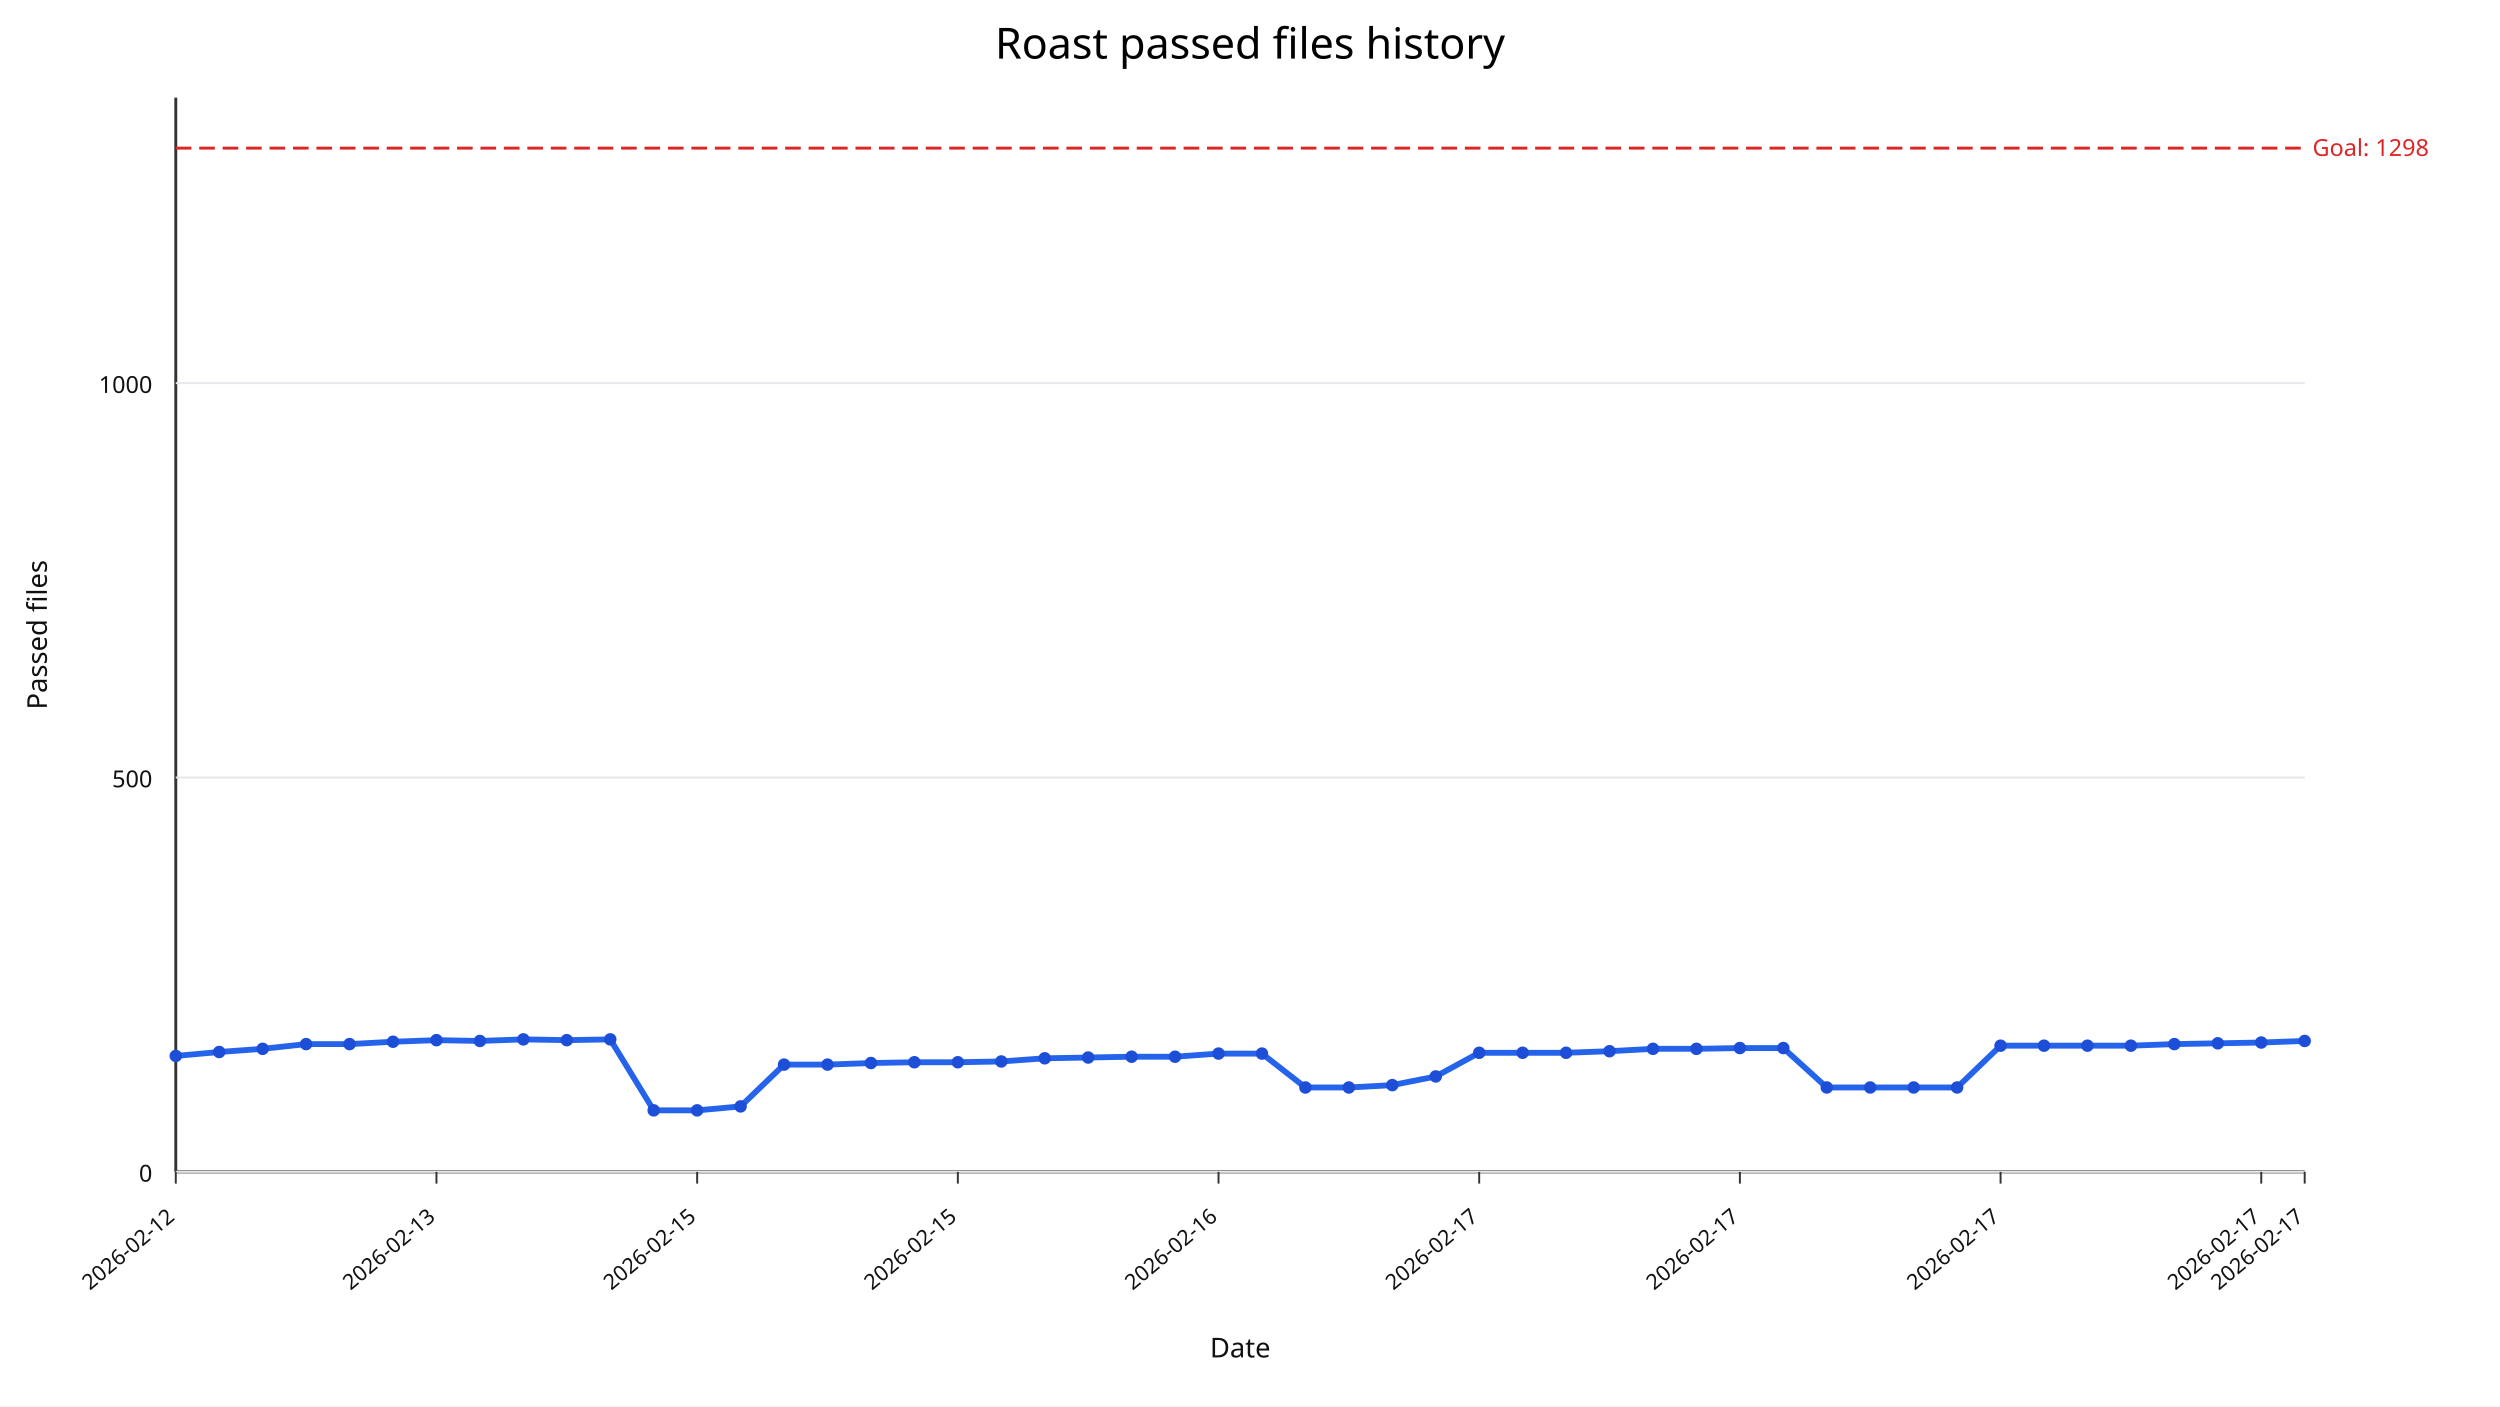
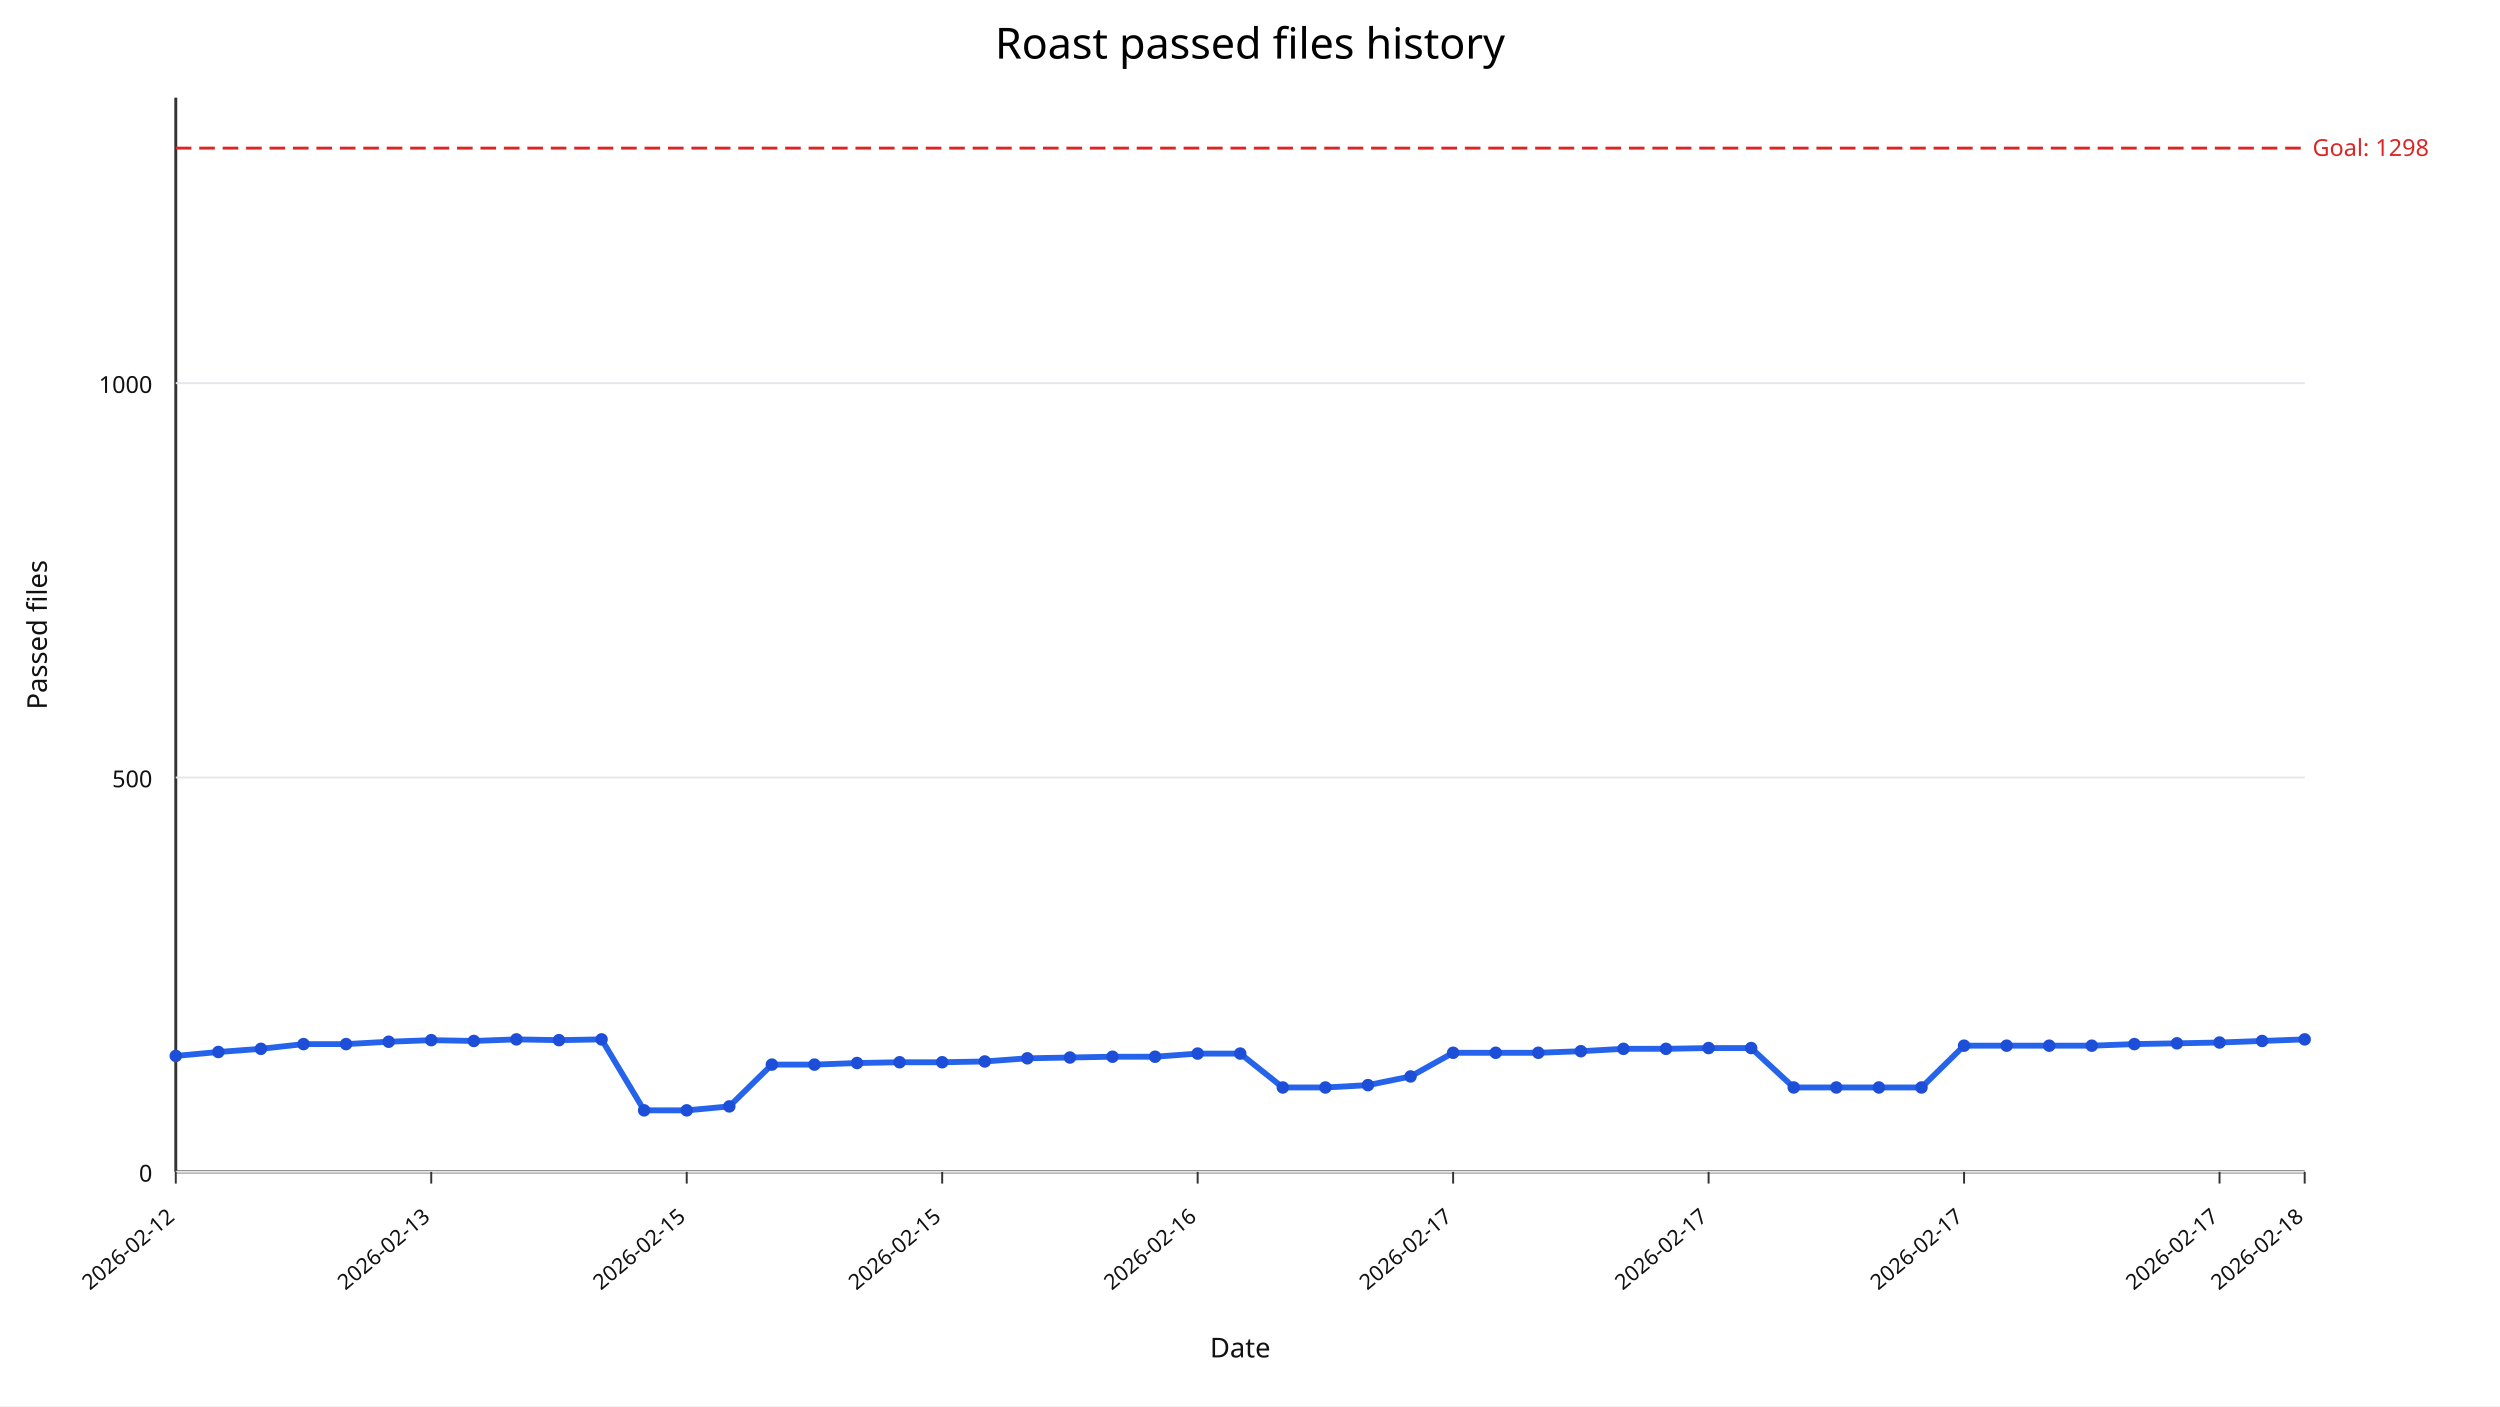
<svg xmlns="http://www.w3.org/2000/svg" width="1280" height="720" viewBox="0 0 1280 720">
  <rect width="100%" height="100%" fill="#ffffff" />
  <text x="640" y="30" text-anchor="middle" font-size="22" font-family="sans-serif">Roast passed files history</text>
  <line x1="90" y1="600" x2="1180" y2="600" stroke="#333" stroke-width="1.5" />
  <line x1="90" y1="50" x2="90" y2="600" stroke="#333" stroke-width="1.5" />
  <line x1="90" y1="600.00" x2="1180" y2="600.00" stroke="#e5e7eb" stroke-width="1" />
  <text x="78" y="605.00" text-anchor="end" font-size="12" fill="#111" font-family="sans-serif">0</text>
  <line x1="90" y1="398.09" x2="1180" y2="398.09" stroke="#e5e7eb" stroke-width="1" />
  <text x="78" y="403.09" text-anchor="end" font-size="12" fill="#111" font-family="sans-serif">500</text>
  <line x1="90" y1="196.18" x2="1180" y2="196.18" stroke="#e5e7eb" stroke-width="1" />
  <text x="78" y="201.18" text-anchor="end" font-size="12" fill="#111" font-family="sans-serif">1000</text>
  <line x1="90.00" y1="600" x2="90.00" y2="606" stroke="#333" stroke-width="1" />
  <text x="90.00" y="624" text-anchor="end" font-size="11" fill="#111" transform="rotate(-40 90.00,624)" font-family="sans-serif">2026-02-12</text>
-   <line x1="223.47" y1="600" x2="223.47" y2="606" stroke="#333" stroke-width="1" />
-   <text x="223.47" y="624" text-anchor="end" font-size="11" fill="#111" transform="rotate(-40 223.47,624)" font-family="sans-serif">2026-02-13</text>
-   <line x1="356.94" y1="600" x2="356.94" y2="606" stroke="#333" stroke-width="1" />
-   <text x="356.94" y="624" text-anchor="end" font-size="11" fill="#111" transform="rotate(-40 356.94,624)" font-family="sans-serif">2026-02-15</text>
-   <line x1="490.41" y1="600" x2="490.41" y2="606" stroke="#333" stroke-width="1" />
-   <text x="490.41" y="624" text-anchor="end" font-size="11" fill="#111" transform="rotate(-40 490.41,624)" font-family="sans-serif">2026-02-15</text>
-   <line x1="623.88" y1="600" x2="623.88" y2="606" stroke="#333" stroke-width="1" />
-   <text x="623.88" y="624" text-anchor="end" font-size="11" fill="#111" transform="rotate(-40 623.88,624)" font-family="sans-serif">2026-02-16</text>
-   <line x1="757.35" y1="600" x2="757.35" y2="606" stroke="#333" stroke-width="1" />
-   <text x="757.35" y="624" text-anchor="end" font-size="11" fill="#111" transform="rotate(-40 757.35,624)" font-family="sans-serif">2026-02-17</text>
-   <line x1="890.82" y1="600" x2="890.82" y2="606" stroke="#333" stroke-width="1" />
-   <text x="890.82" y="624" text-anchor="end" font-size="11" fill="#111" transform="rotate(-40 890.82,624)" font-family="sans-serif">2026-02-17</text>
-   <line x1="1024.29" y1="600" x2="1024.29" y2="606" stroke="#333" stroke-width="1" />
-   <text x="1024.29" y="624" text-anchor="end" font-size="11" fill="#111" transform="rotate(-40 1024.29,624)" font-family="sans-serif">2026-02-17</text>
-   <line x1="1157.76" y1="600" x2="1157.76" y2="606" stroke="#333" stroke-width="1" />
-   <text x="1157.76" y="624" text-anchor="end" font-size="11" fill="#111" transform="rotate(-40 1157.76,624)" font-family="sans-serif">2026-02-17</text>
+   <line x1="220.80" y1="600" x2="220.80" y2="606" stroke="#333" stroke-width="1" />
+   <text x="220.80" y="624" text-anchor="end" font-size="11" fill="#111" transform="rotate(-40 220.80,624)" font-family="sans-serif">2026-02-13</text>
+   <line x1="351.60" y1="600" x2="351.60" y2="606" stroke="#333" stroke-width="1" />
+   <text x="351.60" y="624" text-anchor="end" font-size="11" fill="#111" transform="rotate(-40 351.60,624)" font-family="sans-serif">2026-02-15</text>
+   <line x1="482.40" y1="600" x2="482.40" y2="606" stroke="#333" stroke-width="1" />
+   <text x="482.40" y="624" text-anchor="end" font-size="11" fill="#111" transform="rotate(-40 482.40,624)" font-family="sans-serif">2026-02-15</text>
+   <line x1="613.20" y1="600" x2="613.20" y2="606" stroke="#333" stroke-width="1" />
+   <text x="613.20" y="624" text-anchor="end" font-size="11" fill="#111" transform="rotate(-40 613.20,624)" font-family="sans-serif">2026-02-16</text>
+   <line x1="744.00" y1="600" x2="744.00" y2="606" stroke="#333" stroke-width="1" />
+   <text x="744.00" y="624" text-anchor="end" font-size="11" fill="#111" transform="rotate(-40 744.00,624)" font-family="sans-serif">2026-02-17</text>
+   <line x1="874.80" y1="600" x2="874.80" y2="606" stroke="#333" stroke-width="1" />
+   <text x="874.80" y="624" text-anchor="end" font-size="11" fill="#111" transform="rotate(-40 874.80,624)" font-family="sans-serif">2026-02-17</text>
+   <line x1="1005.60" y1="600" x2="1005.60" y2="606" stroke="#333" stroke-width="1" />
+   <text x="1005.60" y="624" text-anchor="end" font-size="11" fill="#111" transform="rotate(-40 1005.60,624)" font-family="sans-serif">2026-02-17</text>
+   <line x1="1136.40" y1="600" x2="1136.40" y2="606" stroke="#333" stroke-width="1" />
+   <text x="1136.40" y="624" text-anchor="end" font-size="11" fill="#111" transform="rotate(-40 1136.40,624)" font-family="sans-serif">2026-02-17</text>
  <line x1="1180.00" y1="600" x2="1180.00" y2="606" stroke="#333" stroke-width="1" />
-   <text x="1180.00" y="624" text-anchor="end" font-size="11" fill="#111" transform="rotate(-40 1180.00,624)" font-family="sans-serif">2026-02-17</text>
+   <text x="1180.00" y="624" text-anchor="end" font-size="11" fill="#111" transform="rotate(-40 1180.00,624)" font-family="sans-serif">2026-02-18</text>
  <line x1="90" y1="75.84" x2="1180" y2="75.84" stroke="#dc2626" stroke-width="1.5" stroke-dasharray="8,4" />
  <text x="1184" y="79.84" font-size="12" fill="#dc2626" font-family="sans-serif">Goal: 1298</text>
-   <polyline fill="none" stroke="#2563eb" stroke-width="3" points="90.00,540.64 112.24,538.62 134.49,537.00 156.73,534.58 178.98,534.58 201.22,533.37 223.47,532.56 245.71,532.97 267.96,532.16 290.20,532.56 312.45,532.16 334.69,568.50 356.94,568.50 379.18,566.48 401.43,545.08 423.67,545.08 445.92,544.27 468.16,543.87 490.41,543.87 512.65,543.47 534.90,541.85 557.14,541.45 579.39,541.04 601.63,541.04 623.88,539.43 646.12,539.43 668.37,556.79 690.61,556.79 712.86,555.58 735.10,551.14 757.35,539.02 779.59,539.02 801.84,539.02 824.08,538.22 846.33,537.00 868.57,537.00 890.82,536.60 913.06,536.60 935.31,556.79 957.55,556.79 979.80,556.79 1002.04,556.79 1024.29,535.39 1046.53,535.39 1068.78,535.39 1091.02,535.39 1113.27,534.58 1135.51,534.18 1157.76,533.77 1180.00,532.97" />
+   <polyline fill="none" stroke="#2563eb" stroke-width="3" points="90.00,540.64 111.80,538.62 133.60,537.00 155.40,534.58 177.20,534.58 199.00,533.37 220.80,532.56 242.60,532.97 264.40,532.16 286.20,532.56 308.00,532.16 329.80,568.50 351.60,568.50 373.40,566.48 395.20,545.08 417.00,545.08 438.80,544.27 460.60,543.87 482.40,543.87 504.20,543.47 526.00,541.85 547.80,541.45 569.60,541.04 591.40,541.04 613.20,539.43 635.00,539.43 656.80,556.79 678.60,556.79 700.40,555.58 722.20,551.14 744.00,539.02 765.80,539.02 787.60,539.02 809.40,538.22 831.20,537.00 853.00,537.00 874.80,536.60 896.60,536.60 918.40,556.79 940.20,556.79 962.00,556.79 983.80,556.79 1005.60,535.39 1027.40,535.39 1049.20,535.39 1071.00,535.39 1092.80,534.58 1114.60,534.18 1136.40,533.77 1158.20,532.97 1180.00,532.16" />
  <circle cx="90.00" cy="540.64" r="3.2" fill="#1d4ed8" />
-   <circle cx="112.24" cy="538.62" r="3.2" fill="#1d4ed8" />
-   <circle cx="134.49" cy="537.00" r="3.2" fill="#1d4ed8" />
-   <circle cx="156.73" cy="534.58" r="3.2" fill="#1d4ed8" />
-   <circle cx="178.98" cy="534.58" r="3.2" fill="#1d4ed8" />
-   <circle cx="201.22" cy="533.37" r="3.2" fill="#1d4ed8" />
-   <circle cx="223.47" cy="532.56" r="3.2" fill="#1d4ed8" />
-   <circle cx="245.71" cy="532.97" r="3.2" fill="#1d4ed8" />
-   <circle cx="267.96" cy="532.16" r="3.2" fill="#1d4ed8" />
-   <circle cx="290.20" cy="532.56" r="3.2" fill="#1d4ed8" />
-   <circle cx="312.45" cy="532.16" r="3.2" fill="#1d4ed8" />
-   <circle cx="334.69" cy="568.50" r="3.2" fill="#1d4ed8" />
-   <circle cx="356.94" cy="568.50" r="3.2" fill="#1d4ed8" />
-   <circle cx="379.18" cy="566.48" r="3.2" fill="#1d4ed8" />
-   <circle cx="401.43" cy="545.08" r="3.2" fill="#1d4ed8" />
-   <circle cx="423.67" cy="545.08" r="3.2" fill="#1d4ed8" />
-   <circle cx="445.92" cy="544.27" r="3.2" fill="#1d4ed8" />
-   <circle cx="468.16" cy="543.87" r="3.2" fill="#1d4ed8" />
-   <circle cx="490.41" cy="543.87" r="3.2" fill="#1d4ed8" />
-   <circle cx="512.65" cy="543.47" r="3.2" fill="#1d4ed8" />
-   <circle cx="534.90" cy="541.85" r="3.2" fill="#1d4ed8" />
-   <circle cx="557.14" cy="541.45" r="3.2" fill="#1d4ed8" />
-   <circle cx="579.39" cy="541.04" r="3.2" fill="#1d4ed8" />
-   <circle cx="601.63" cy="541.04" r="3.2" fill="#1d4ed8" />
-   <circle cx="623.88" cy="539.43" r="3.2" fill="#1d4ed8" />
-   <circle cx="646.12" cy="539.43" r="3.2" fill="#1d4ed8" />
-   <circle cx="668.37" cy="556.79" r="3.2" fill="#1d4ed8" />
-   <circle cx="690.61" cy="556.79" r="3.2" fill="#1d4ed8" />
-   <circle cx="712.86" cy="555.58" r="3.2" fill="#1d4ed8" />
-   <circle cx="735.10" cy="551.14" r="3.2" fill="#1d4ed8" />
-   <circle cx="757.35" cy="539.02" r="3.2" fill="#1d4ed8" />
-   <circle cx="779.59" cy="539.02" r="3.2" fill="#1d4ed8" />
-   <circle cx="801.84" cy="539.02" r="3.2" fill="#1d4ed8" />
-   <circle cx="824.08" cy="538.22" r="3.2" fill="#1d4ed8" />
-   <circle cx="846.33" cy="537.00" r="3.2" fill="#1d4ed8" />
-   <circle cx="868.57" cy="537.00" r="3.2" fill="#1d4ed8" />
-   <circle cx="890.82" cy="536.60" r="3.2" fill="#1d4ed8" />
-   <circle cx="913.06" cy="536.60" r="3.2" fill="#1d4ed8" />
-   <circle cx="935.31" cy="556.79" r="3.2" fill="#1d4ed8" />
-   <circle cx="957.55" cy="556.79" r="3.2" fill="#1d4ed8" />
-   <circle cx="979.80" cy="556.79" r="3.2" fill="#1d4ed8" />
-   <circle cx="1002.04" cy="556.79" r="3.2" fill="#1d4ed8" />
-   <circle cx="1024.29" cy="535.39" r="3.2" fill="#1d4ed8" />
-   <circle cx="1046.53" cy="535.39" r="3.2" fill="#1d4ed8" />
-   <circle cx="1068.78" cy="535.39" r="3.2" fill="#1d4ed8" />
-   <circle cx="1091.02" cy="535.39" r="3.2" fill="#1d4ed8" />
-   <circle cx="1113.27" cy="534.58" r="3.2" fill="#1d4ed8" />
-   <circle cx="1135.51" cy="534.18" r="3.2" fill="#1d4ed8" />
-   <circle cx="1157.76" cy="533.77" r="3.2" fill="#1d4ed8" />
-   <circle cx="1180.00" cy="532.97" r="3.2" fill="#1d4ed8" />
+   <circle cx="111.80" cy="538.62" r="3.2" fill="#1d4ed8" />
+   <circle cx="133.60" cy="537.00" r="3.2" fill="#1d4ed8" />
+   <circle cx="155.40" cy="534.58" r="3.2" fill="#1d4ed8" />
+   <circle cx="177.20" cy="534.58" r="3.2" fill="#1d4ed8" />
+   <circle cx="199.00" cy="533.37" r="3.2" fill="#1d4ed8" />
+   <circle cx="220.80" cy="532.56" r="3.2" fill="#1d4ed8" />
+   <circle cx="242.60" cy="532.97" r="3.2" fill="#1d4ed8" />
+   <circle cx="264.40" cy="532.16" r="3.2" fill="#1d4ed8" />
+   <circle cx="286.20" cy="532.56" r="3.2" fill="#1d4ed8" />
+   <circle cx="308.00" cy="532.16" r="3.2" fill="#1d4ed8" />
+   <circle cx="329.80" cy="568.50" r="3.2" fill="#1d4ed8" />
+   <circle cx="351.60" cy="568.50" r="3.2" fill="#1d4ed8" />
+   <circle cx="373.40" cy="566.48" r="3.2" fill="#1d4ed8" />
+   <circle cx="395.20" cy="545.08" r="3.2" fill="#1d4ed8" />
+   <circle cx="417.00" cy="545.08" r="3.2" fill="#1d4ed8" />
+   <circle cx="438.80" cy="544.27" r="3.2" fill="#1d4ed8" />
+   <circle cx="460.60" cy="543.87" r="3.2" fill="#1d4ed8" />
+   <circle cx="482.40" cy="543.87" r="3.2" fill="#1d4ed8" />
+   <circle cx="504.20" cy="543.47" r="3.2" fill="#1d4ed8" />
+   <circle cx="526.00" cy="541.85" r="3.2" fill="#1d4ed8" />
+   <circle cx="547.80" cy="541.45" r="3.2" fill="#1d4ed8" />
+   <circle cx="569.60" cy="541.04" r="3.2" fill="#1d4ed8" />
+   <circle cx="591.40" cy="541.04" r="3.2" fill="#1d4ed8" />
+   <circle cx="613.20" cy="539.43" r="3.2" fill="#1d4ed8" />
+   <circle cx="635.00" cy="539.43" r="3.2" fill="#1d4ed8" />
+   <circle cx="656.80" cy="556.79" r="3.2" fill="#1d4ed8" />
+   <circle cx="678.60" cy="556.79" r="3.2" fill="#1d4ed8" />
+   <circle cx="700.40" cy="555.58" r="3.2" fill="#1d4ed8" />
+   <circle cx="722.20" cy="551.14" r="3.2" fill="#1d4ed8" />
+   <circle cx="744.00" cy="539.02" r="3.2" fill="#1d4ed8" />
+   <circle cx="765.80" cy="539.02" r="3.2" fill="#1d4ed8" />
+   <circle cx="787.60" cy="539.02" r="3.2" fill="#1d4ed8" />
+   <circle cx="809.40" cy="538.22" r="3.2" fill="#1d4ed8" />
+   <circle cx="831.20" cy="537.00" r="3.2" fill="#1d4ed8" />
+   <circle cx="853.00" cy="537.00" r="3.2" fill="#1d4ed8" />
+   <circle cx="874.80" cy="536.60" r="3.2" fill="#1d4ed8" />
+   <circle cx="896.60" cy="536.60" r="3.2" fill="#1d4ed8" />
+   <circle cx="918.40" cy="556.79" r="3.2" fill="#1d4ed8" />
+   <circle cx="940.20" cy="556.79" r="3.2" fill="#1d4ed8" />
+   <circle cx="962.00" cy="556.79" r="3.2" fill="#1d4ed8" />
+   <circle cx="983.80" cy="556.79" r="3.2" fill="#1d4ed8" />
+   <circle cx="1005.60" cy="535.39" r="3.2" fill="#1d4ed8" />
+   <circle cx="1027.40" cy="535.39" r="3.2" fill="#1d4ed8" />
+   <circle cx="1049.20" cy="535.39" r="3.2" fill="#1d4ed8" />
+   <circle cx="1071.00" cy="535.39" r="3.2" fill="#1d4ed8" />
+   <circle cx="1092.80" cy="534.58" r="3.2" fill="#1d4ed8" />
+   <circle cx="1114.60" cy="534.18" r="3.2" fill="#1d4ed8" />
+   <circle cx="1136.40" cy="533.77" r="3.2" fill="#1d4ed8" />
+   <circle cx="1158.20" cy="532.97" r="3.2" fill="#1d4ed8" />
+   <circle cx="1180.00" cy="532.16" r="3.2" fill="#1d4ed8" />
  <text x="635" y="695" text-anchor="middle" font-size="14" fill="#111" font-family="sans-serif">Date</text>
  <text x="24" y="325" text-anchor="middle" font-size="14" fill="#111" transform="rotate(-90 24,325)" font-family="sans-serif">Passed files</text>
</svg>
